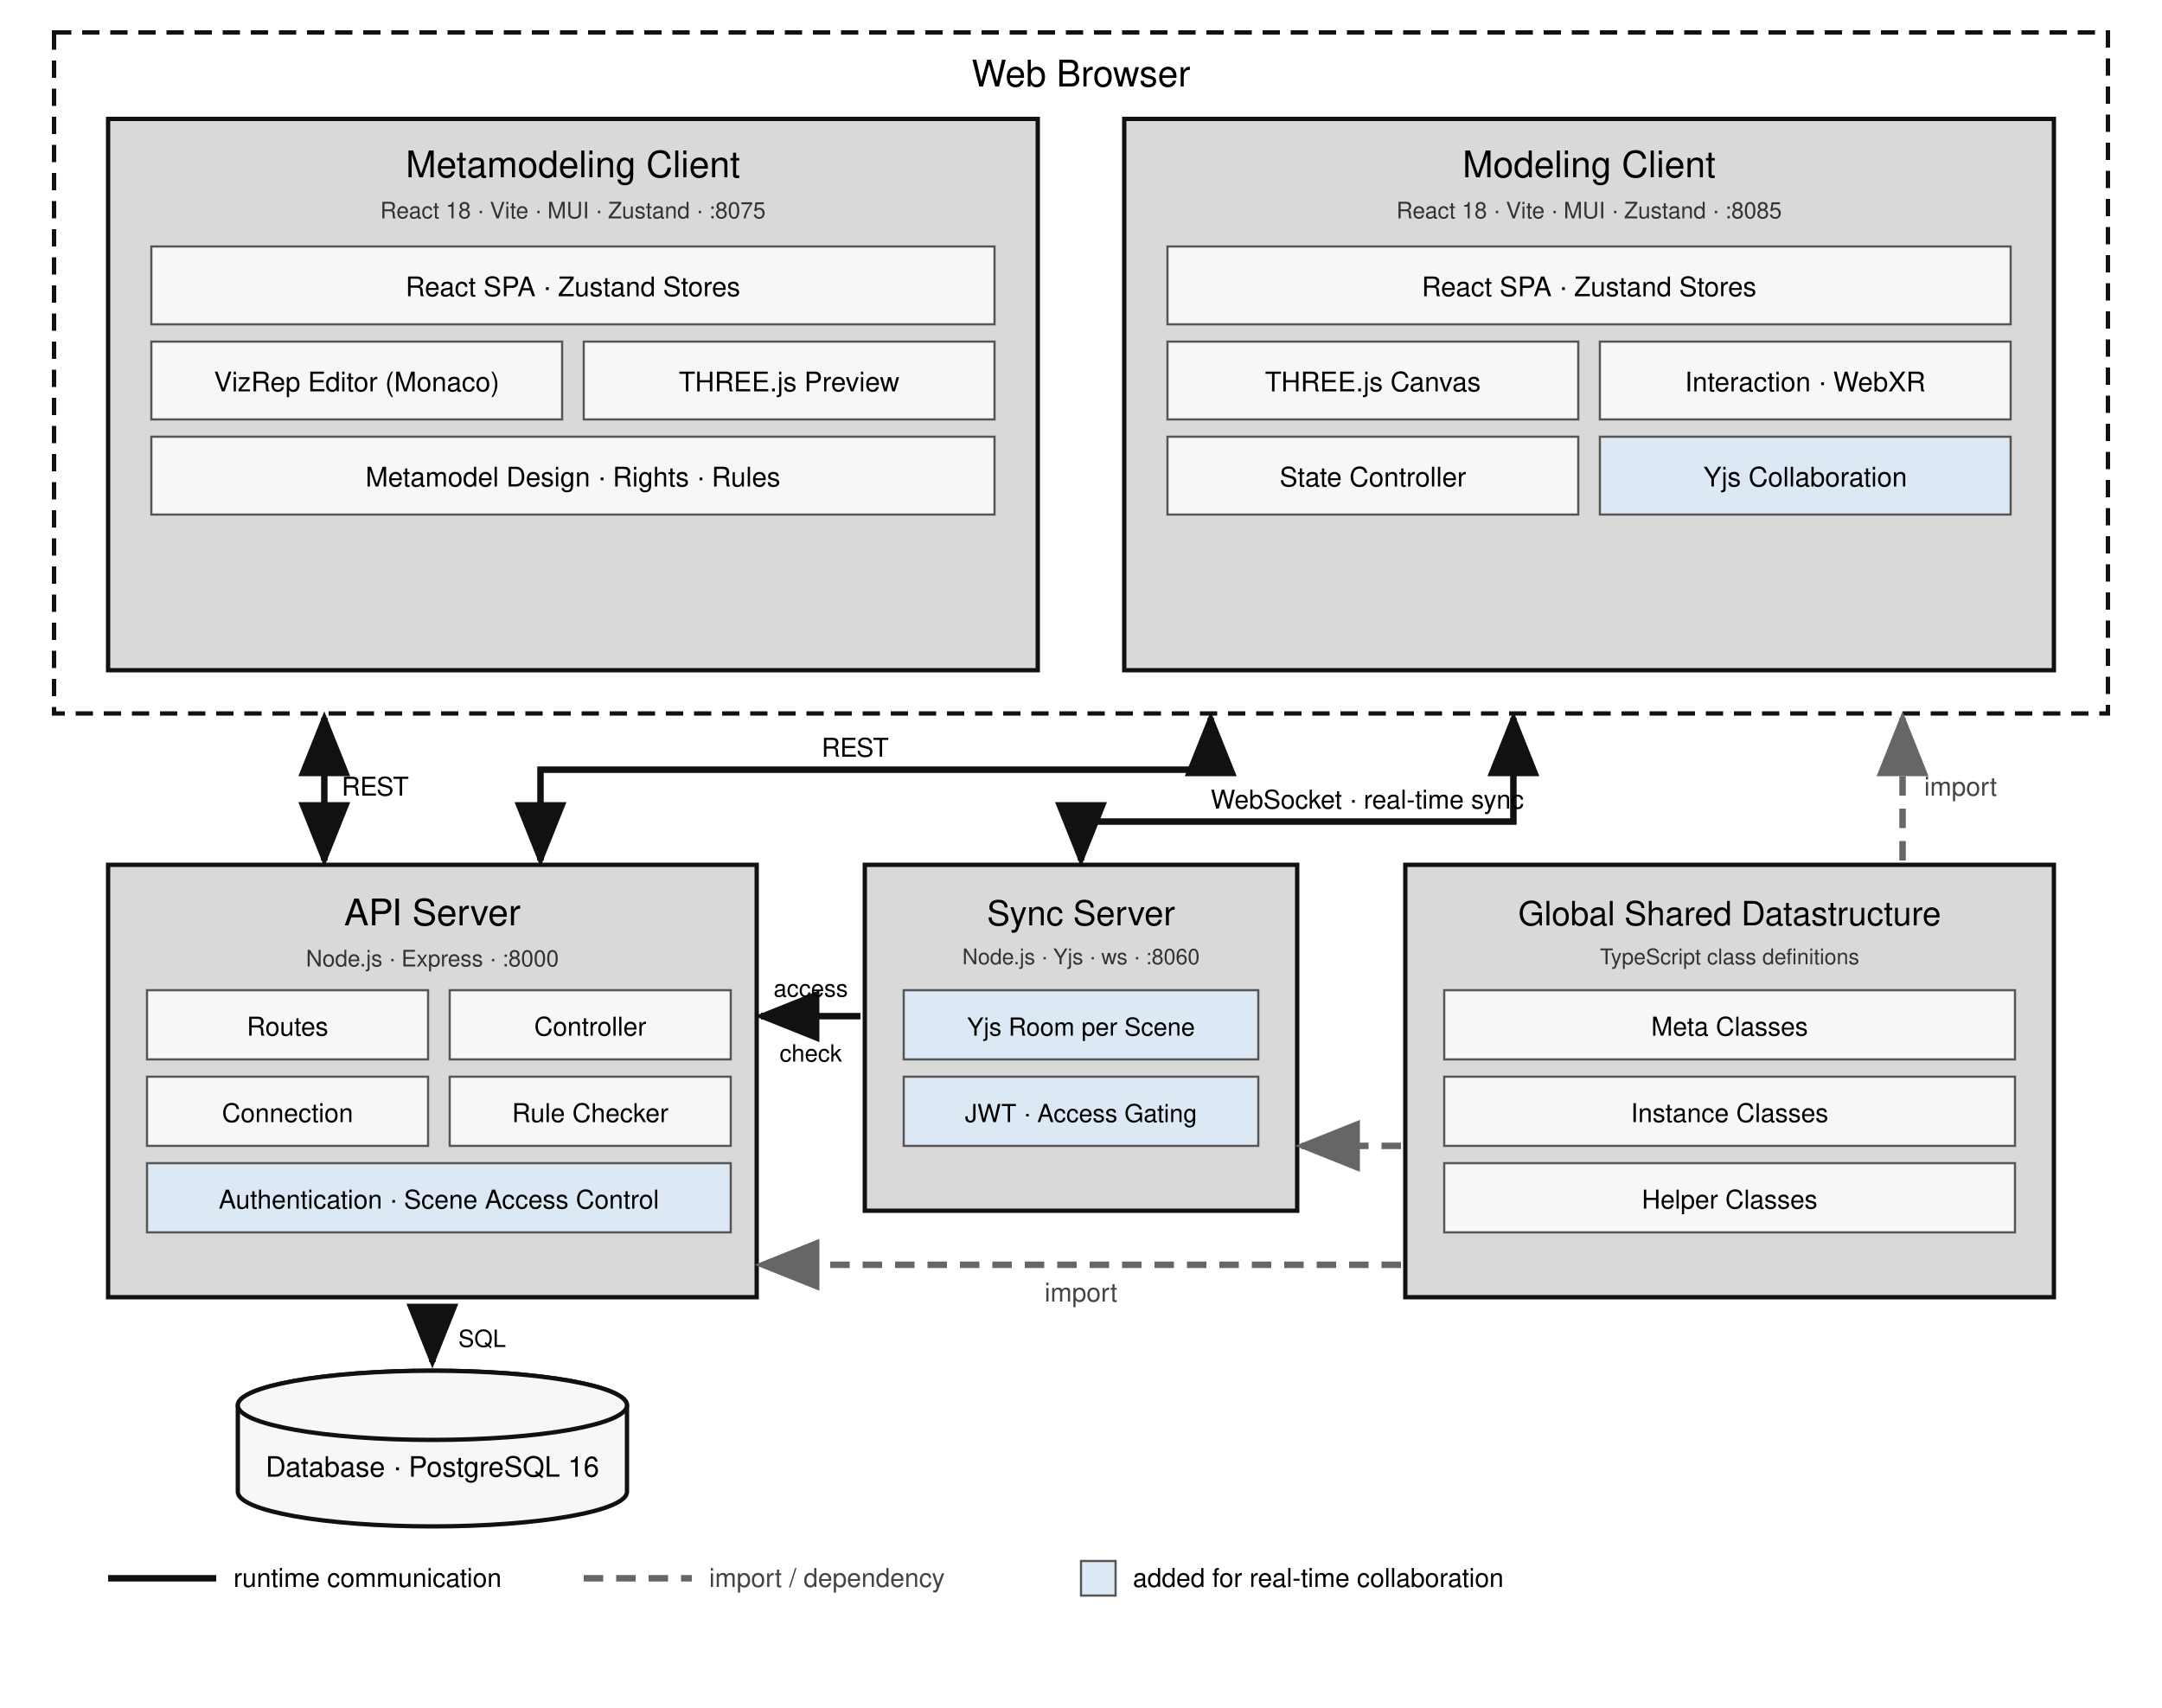
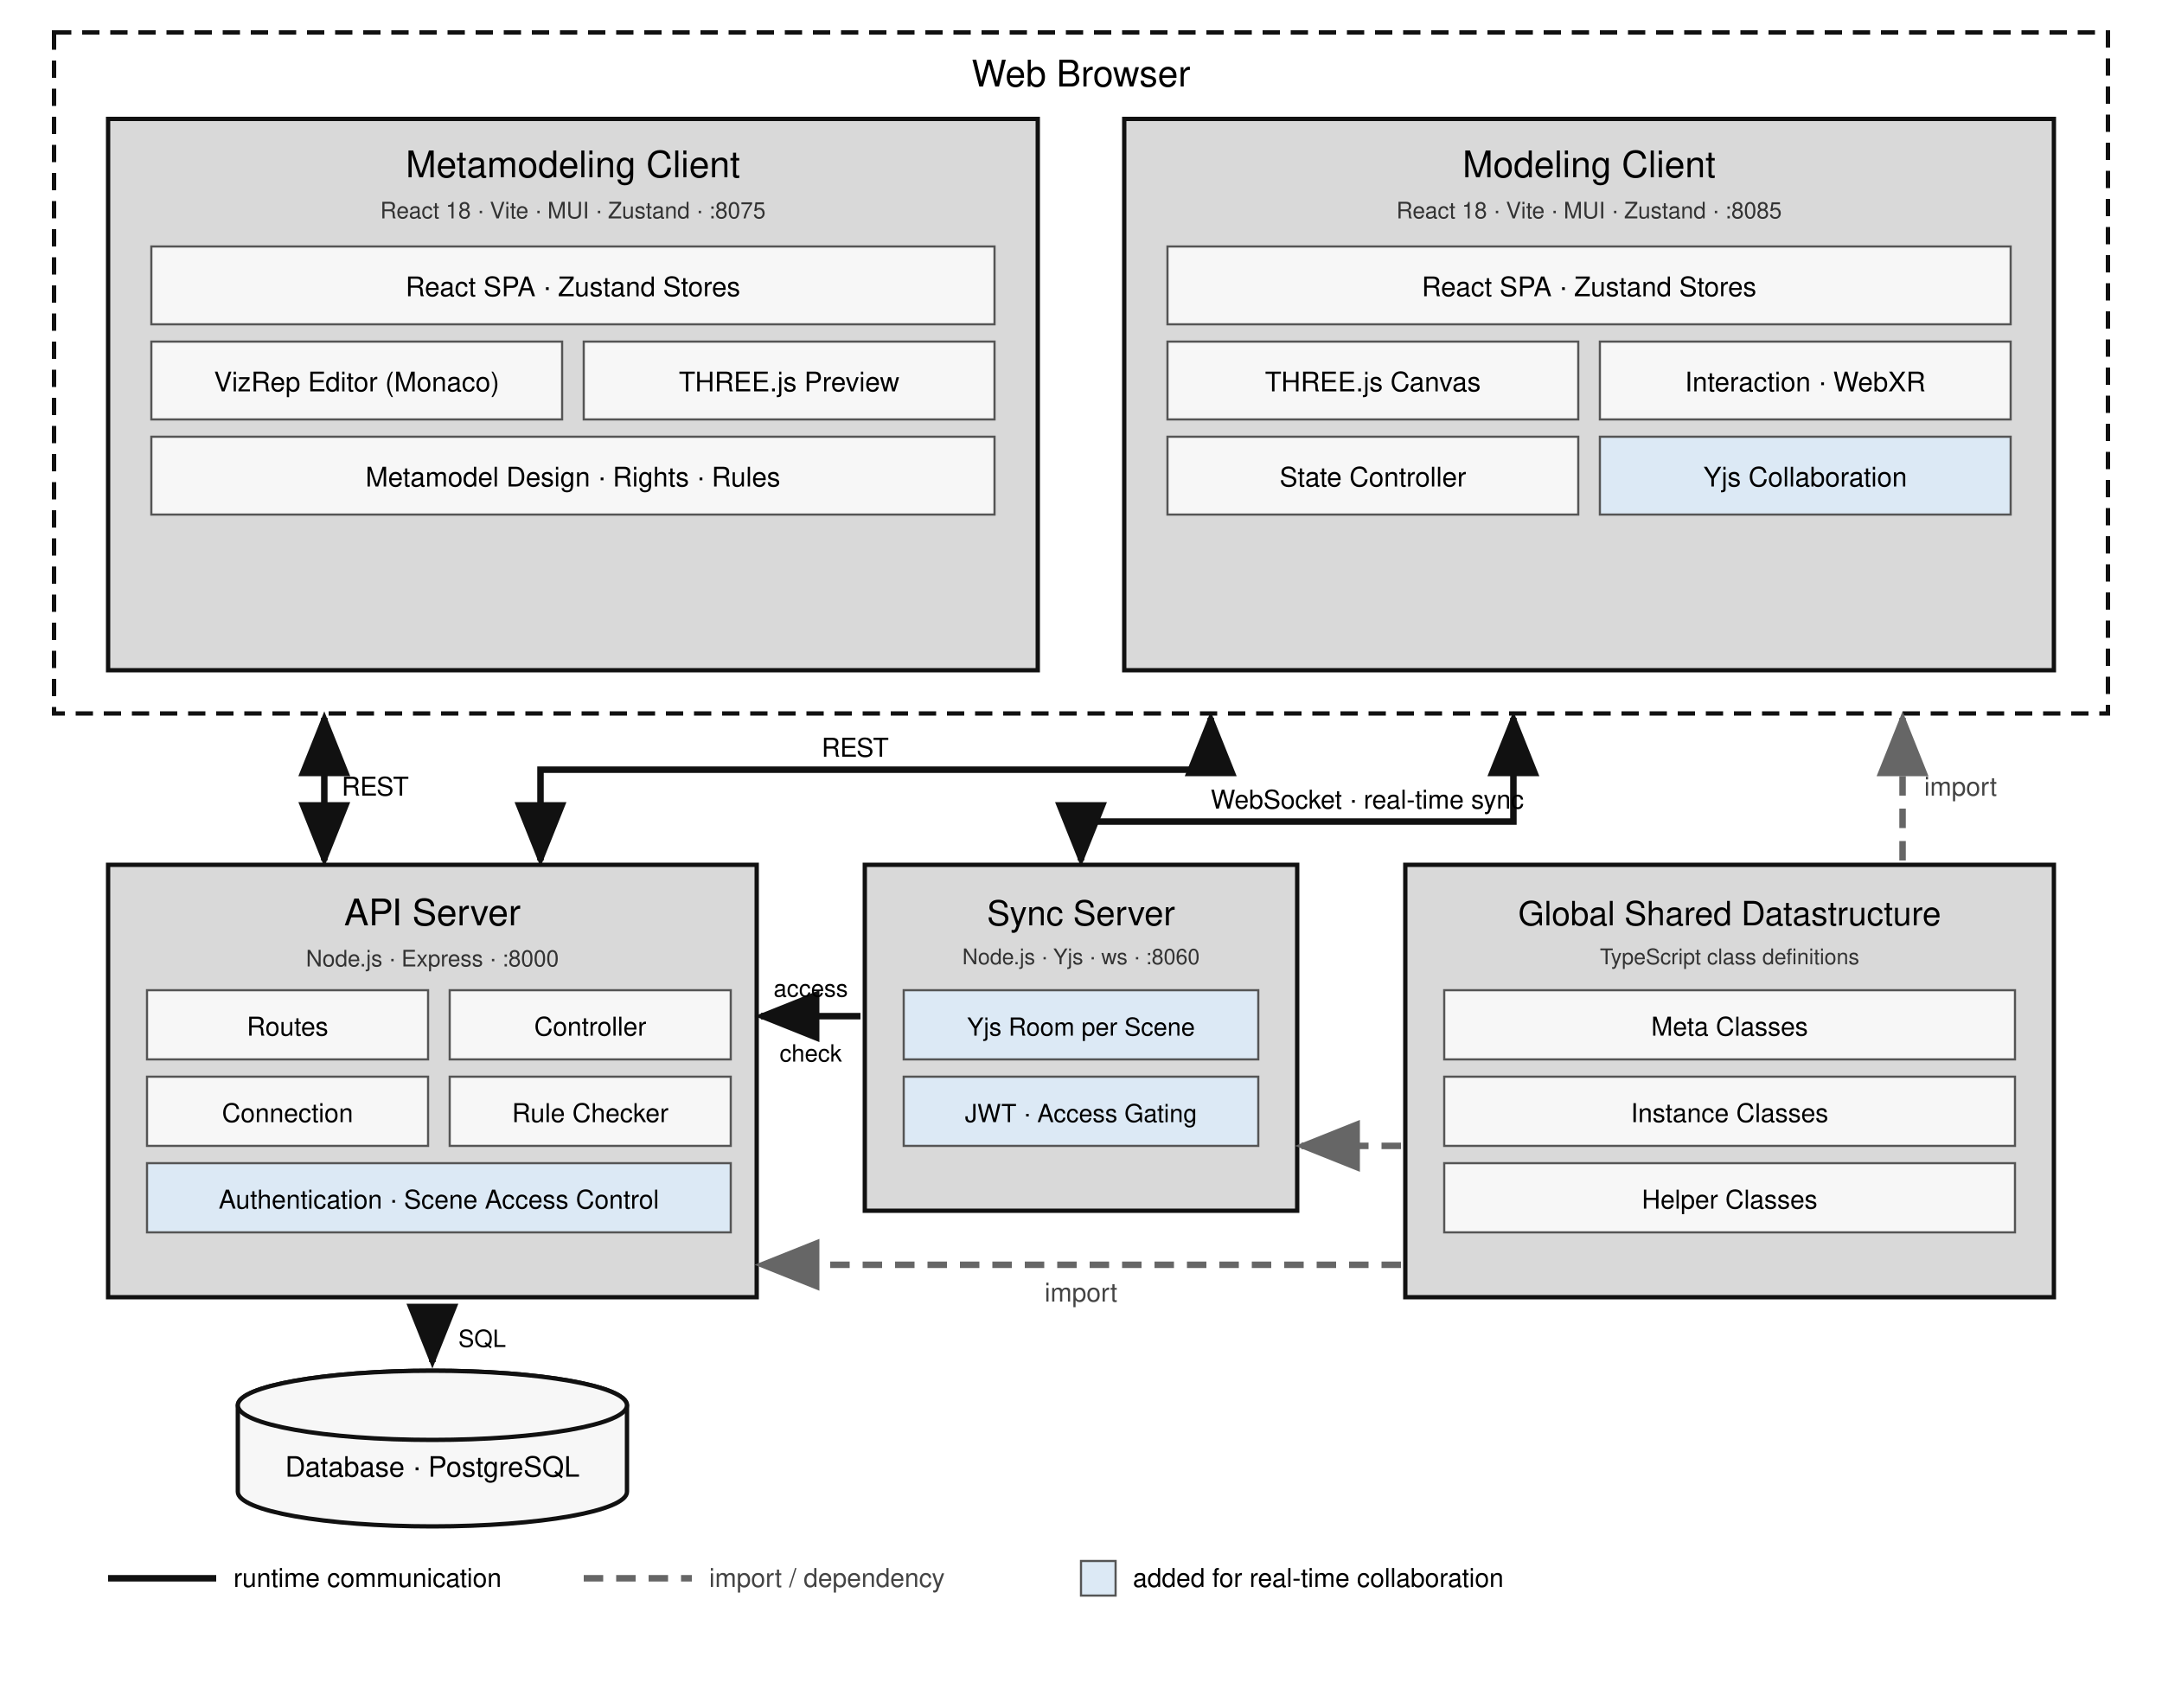
<svg xmlns="http://www.w3.org/2000/svg" viewBox="0 0 1000 790" width="1000" height="790" font-family="Segoe UI, Helvetica, Arial, sans-serif">
  <defs>
    <marker id="ah" markerWidth="10" markerHeight="8" refX="9" refY="4" orient="auto">
      <path d="M0,0 L10,4 L0,8 z" fill="#111" />
    </marker>
    <marker id="ahs" markerWidth="10" markerHeight="8" refX="9" refY="4" orient="auto">
      <path d="M0,0 L10,4 L0,8 z" fill="#111" />
    </marker>
    <marker id="ahd" markerWidth="10" markerHeight="8" refX="9" refY="4" orient="auto">
      <path d="M0,0 L10,4 L0,8 z" fill="#666" />
    </marker>
    <marker id="ahstart" markerWidth="10" markerHeight="8" refX="1" refY="4" orient="auto">
      <path d="M10,0 L0,4 L10,8 z" fill="#111" />
    </marker>
  </defs>
  <rect x="0" y="0" width="1000" height="790" fill="#ffffff" />
  <rect x="25" y="15" width="950" height="315" fill="none" stroke="#111" stroke-width="2" stroke-dasharray="8 5" />
  <text x="500" y="40" text-anchor="middle" font-size="17">Web Browser</text>
  <rect x="50" y="55" width="430" height="255" fill="#d9d9d9" stroke="#111" stroke-width="2" />
  <text x="265" y="82" text-anchor="middle" font-size="17">Metamodeling Client</text>
  <text x="265" y="101" text-anchor="middle" font-size="10.5" fill="#333">React 18 · Vite · MUI · Zustand · :8075</text>
  <rect x="70" y="114" width="390" height="36" fill="#f7f7f7" stroke="#555" />
  <text x="265" y="137" text-anchor="middle" font-size="12.5">React SPA · Zustand Stores</text>
  <rect x="70" y="158" width="190" height="36" fill="#f7f7f7" stroke="#555" />
  <text x="165" y="181" text-anchor="middle" font-size="12.5">VizRep Editor (Monaco)</text>
  <rect x="270" y="158" width="190" height="36" fill="#f7f7f7" stroke="#555" />
  <text x="365" y="181" text-anchor="middle" font-size="12.5">THREE.js Preview</text>
  <rect x="70" y="202" width="390" height="36" fill="#f7f7f7" stroke="#555" />
  <text x="265" y="225" text-anchor="middle" font-size="12.5">Metamodel Design · Rights · Rules</text>
  <rect x="520" y="55" width="430" height="255" fill="#d9d9d9" stroke="#111" stroke-width="2" />
  <text x="735" y="82" text-anchor="middle" font-size="17">Modeling Client</text>
  <text x="735" y="101" text-anchor="middle" font-size="10.5" fill="#333">React 18 · Vite · MUI · Zustand · :8085</text>
  <rect x="540" y="114" width="390" height="36" fill="#f7f7f7" stroke="#555" />
  <text x="735" y="137" text-anchor="middle" font-size="12.5">React SPA · Zustand Stores</text>
  <rect x="540" y="158" width="190" height="36" fill="#f7f7f7" stroke="#555" />
  <text x="635" y="181" text-anchor="middle" font-size="12.5">THREE.js Canvas</text>
  <rect x="740" y="158" width="190" height="36" fill="#f7f7f7" stroke="#555" />
  <text x="835" y="181" text-anchor="middle" font-size="12.5">Interaction · WebXR</text>
  <rect x="540" y="202" width="190" height="36" fill="#f7f7f7" stroke="#555" />
  <text x="635" y="225" text-anchor="middle" font-size="12.5">State Controller</text>
  <rect x="740" y="202" width="190" height="36" fill="#dce9f5" stroke="#555" />
  <text x="835" y="225" text-anchor="middle" font-size="12.5">Yjs Collaboration</text>
  <rect x="50" y="400" width="300" height="200" fill="#d9d9d9" stroke="#111" stroke-width="2" />
  <text x="200" y="428" text-anchor="middle" font-size="17">API Server</text>
  <text x="200" y="447" text-anchor="middle" font-size="10.5" fill="#333">Node.js · Express · :8000</text>
  <rect x="68" y="458" width="130" height="32" fill="#f7f7f7" stroke="#555" />
  <text x="133" y="479" text-anchor="middle" font-size="12">Routes</text>
  <rect x="208" y="458" width="130" height="32" fill="#f7f7f7" stroke="#555" />
  <text x="273" y="479" text-anchor="middle" font-size="12">Controller</text>
  <rect x="68" y="498" width="130" height="32" fill="#f7f7f7" stroke="#555" />
  <text x="133" y="519" text-anchor="middle" font-size="12">Connection</text>
  <rect x="208" y="498" width="130" height="32" fill="#f7f7f7" stroke="#555" />
  <text x="273" y="519" text-anchor="middle" font-size="12">Rule Checker</text>
  <rect x="68" y="538" width="270" height="32" fill="#dce9f5" stroke="#555" />
  <text x="203" y="559" text-anchor="middle" font-size="12">Authentication · Scene Access Control</text>
  <path d="M110,650 a90,16 0 0 1 180,0 v40 a90,16 0 0 1 -180,0 z" fill="#f7f7f7" stroke="#111" stroke-width="2" />
  <ellipse cx="200" cy="650" rx="90" ry="16" fill="#f7f7f7" stroke="#111" stroke-width="2" />
-   <text x="200" y="683" text-anchor="middle" font-size="13">Database · PostgreSQL 16</text>
+   <text x="200" y="683" text-anchor="middle" font-size="13">Database · PostgreSQL</text>
  <rect x="400" y="400" width="200" height="160" fill="#d9d9d9" stroke="#111" stroke-width="2" />
  <text x="500" y="428" text-anchor="middle" font-size="16">Sync Server</text>
  <text x="500" y="446" text-anchor="middle" font-size="10" fill="#333">Node.js · Yjs · ws · :8060</text>
  <rect x="418" y="458" width="164" height="32" fill="#dce9f5" stroke="#555" />
  <text x="500" y="479" text-anchor="middle" font-size="11.5">Yjs Room per Scene</text>
  <rect x="418" y="498" width="164" height="32" fill="#dce9f5" stroke="#555" />
  <text x="500" y="519" text-anchor="middle" font-size="11.5">JWT · Access Gating</text>
  <rect x="650" y="400" width="300" height="200" fill="#d9d9d9" stroke="#111" stroke-width="2" />
  <text x="800" y="428" text-anchor="middle" font-size="15.5">Global Shared Datastructure</text>
  <text x="800" y="446" text-anchor="middle" font-size="10" fill="#333">TypeScript class definitions</text>
  <rect x="668" y="458" width="264" height="32" fill="#f7f7f7" stroke="#555" />
  <text x="800" y="479" text-anchor="middle" font-size="12">Meta Classes</text>
  <rect x="668" y="498" width="264" height="32" fill="#f7f7f7" stroke="#555" />
  <text x="800" y="519" text-anchor="middle" font-size="12">Instance Classes</text>
  <rect x="668" y="538" width="264" height="32" fill="#f7f7f7" stroke="#555" />
  <text x="800" y="559" text-anchor="middle" font-size="12">Helper Classes</text>
  <path d="M150,332 L150,398" stroke="#111" stroke-width="3" fill="none" marker-end="url(#ah)" marker-start="url(#ahstart)" />
  <text x="158" y="368" font-size="12">REST</text>
  <path d="M560,332 L560,356 L250,356 L250,398" stroke="#111" stroke-width="3" fill="none" marker-end="url(#ah)" marker-start="url(#ahstart)" />
  <text x="380" y="350" font-size="12">REST</text>
  <path d="M700,332 L700,380 L500,380 L500,398" stroke="#111" stroke-width="3" fill="none" marker-end="url(#ah)" marker-start="url(#ahstart)" />
  <text x="560" y="374" font-size="12">WebSocket · real-time sync</text>
  <path d="M398,470 L352,470" stroke="#111" stroke-width="3" fill="none" marker-end="url(#ah)" />
  <text x="375" y="461" text-anchor="middle" font-size="11">access</text>
  <text x="375" y="491" text-anchor="middle" font-size="11">check</text>
  <path d="M200,604 L200,630" stroke="#111" stroke-width="3" fill="none" marker-end="url(#ah)" />
  <text x="212" y="623" font-size="11">SQL</text>
  <path d="M648,585 L352,585" stroke="#666" stroke-width="3" stroke-dasharray="9 6" fill="none" marker-end="url(#ahd)" />
  <text x="500" y="602" text-anchor="middle" font-size="12" fill="#444">import</text>
  <path d="M648,530 L602,530" stroke="#666" stroke-width="3" stroke-dasharray="9 6" fill="none" marker-end="url(#ahd)" />
  <path d="M880,398 L880,332" stroke="#666" stroke-width="3" stroke-dasharray="9 6" fill="none" marker-end="url(#ahd)" />
  <text x="890" y="368" font-size="12" fill="#444">import</text>
  <line x1="50" y1="730" x2="100" y2="730" stroke="#111" stroke-width="3" />
  <text x="108" y="734" font-size="12">runtime communication</text>
  <line x1="270" y1="730" x2="320" y2="730" stroke="#666" stroke-width="3" stroke-dasharray="9 6" />
  <text x="328" y="734" font-size="12" fill="#444">import / dependency</text>
  <rect x="500" y="722" width="16" height="16" fill="#dce9f5" stroke="#555" />
  <text x="524" y="734" font-size="12">added for real-time collaboration</text>
</svg>
